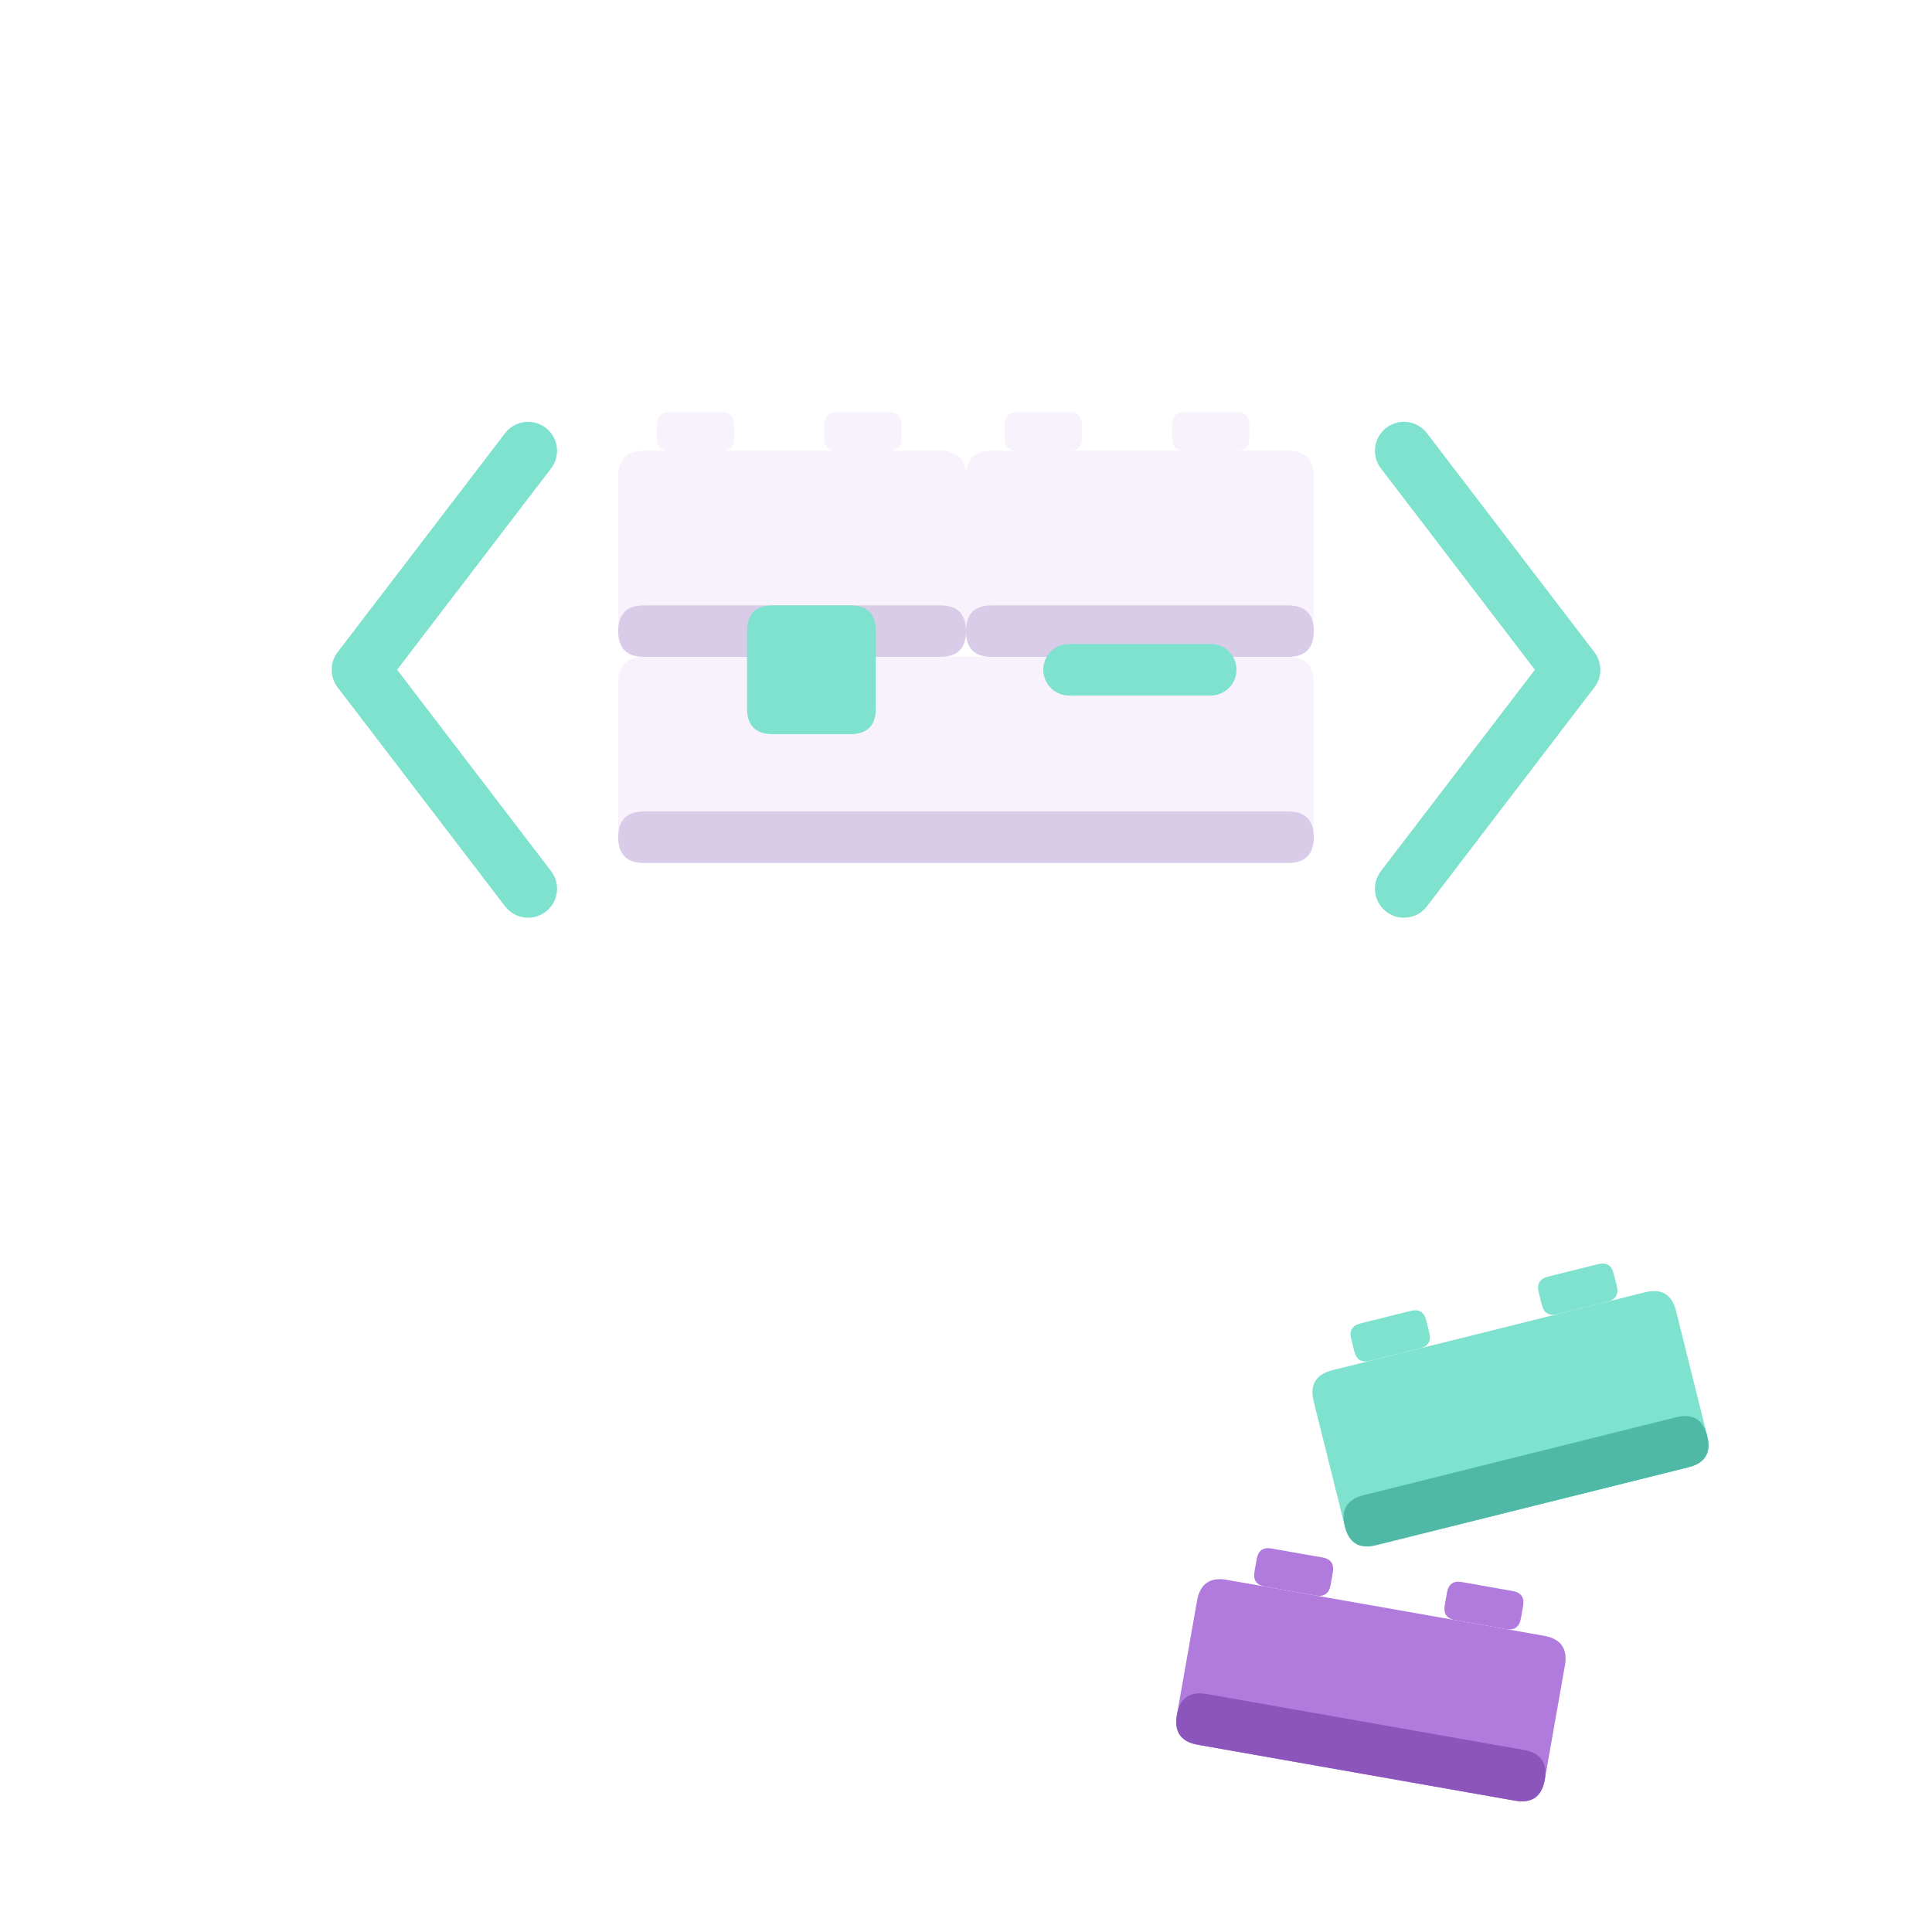
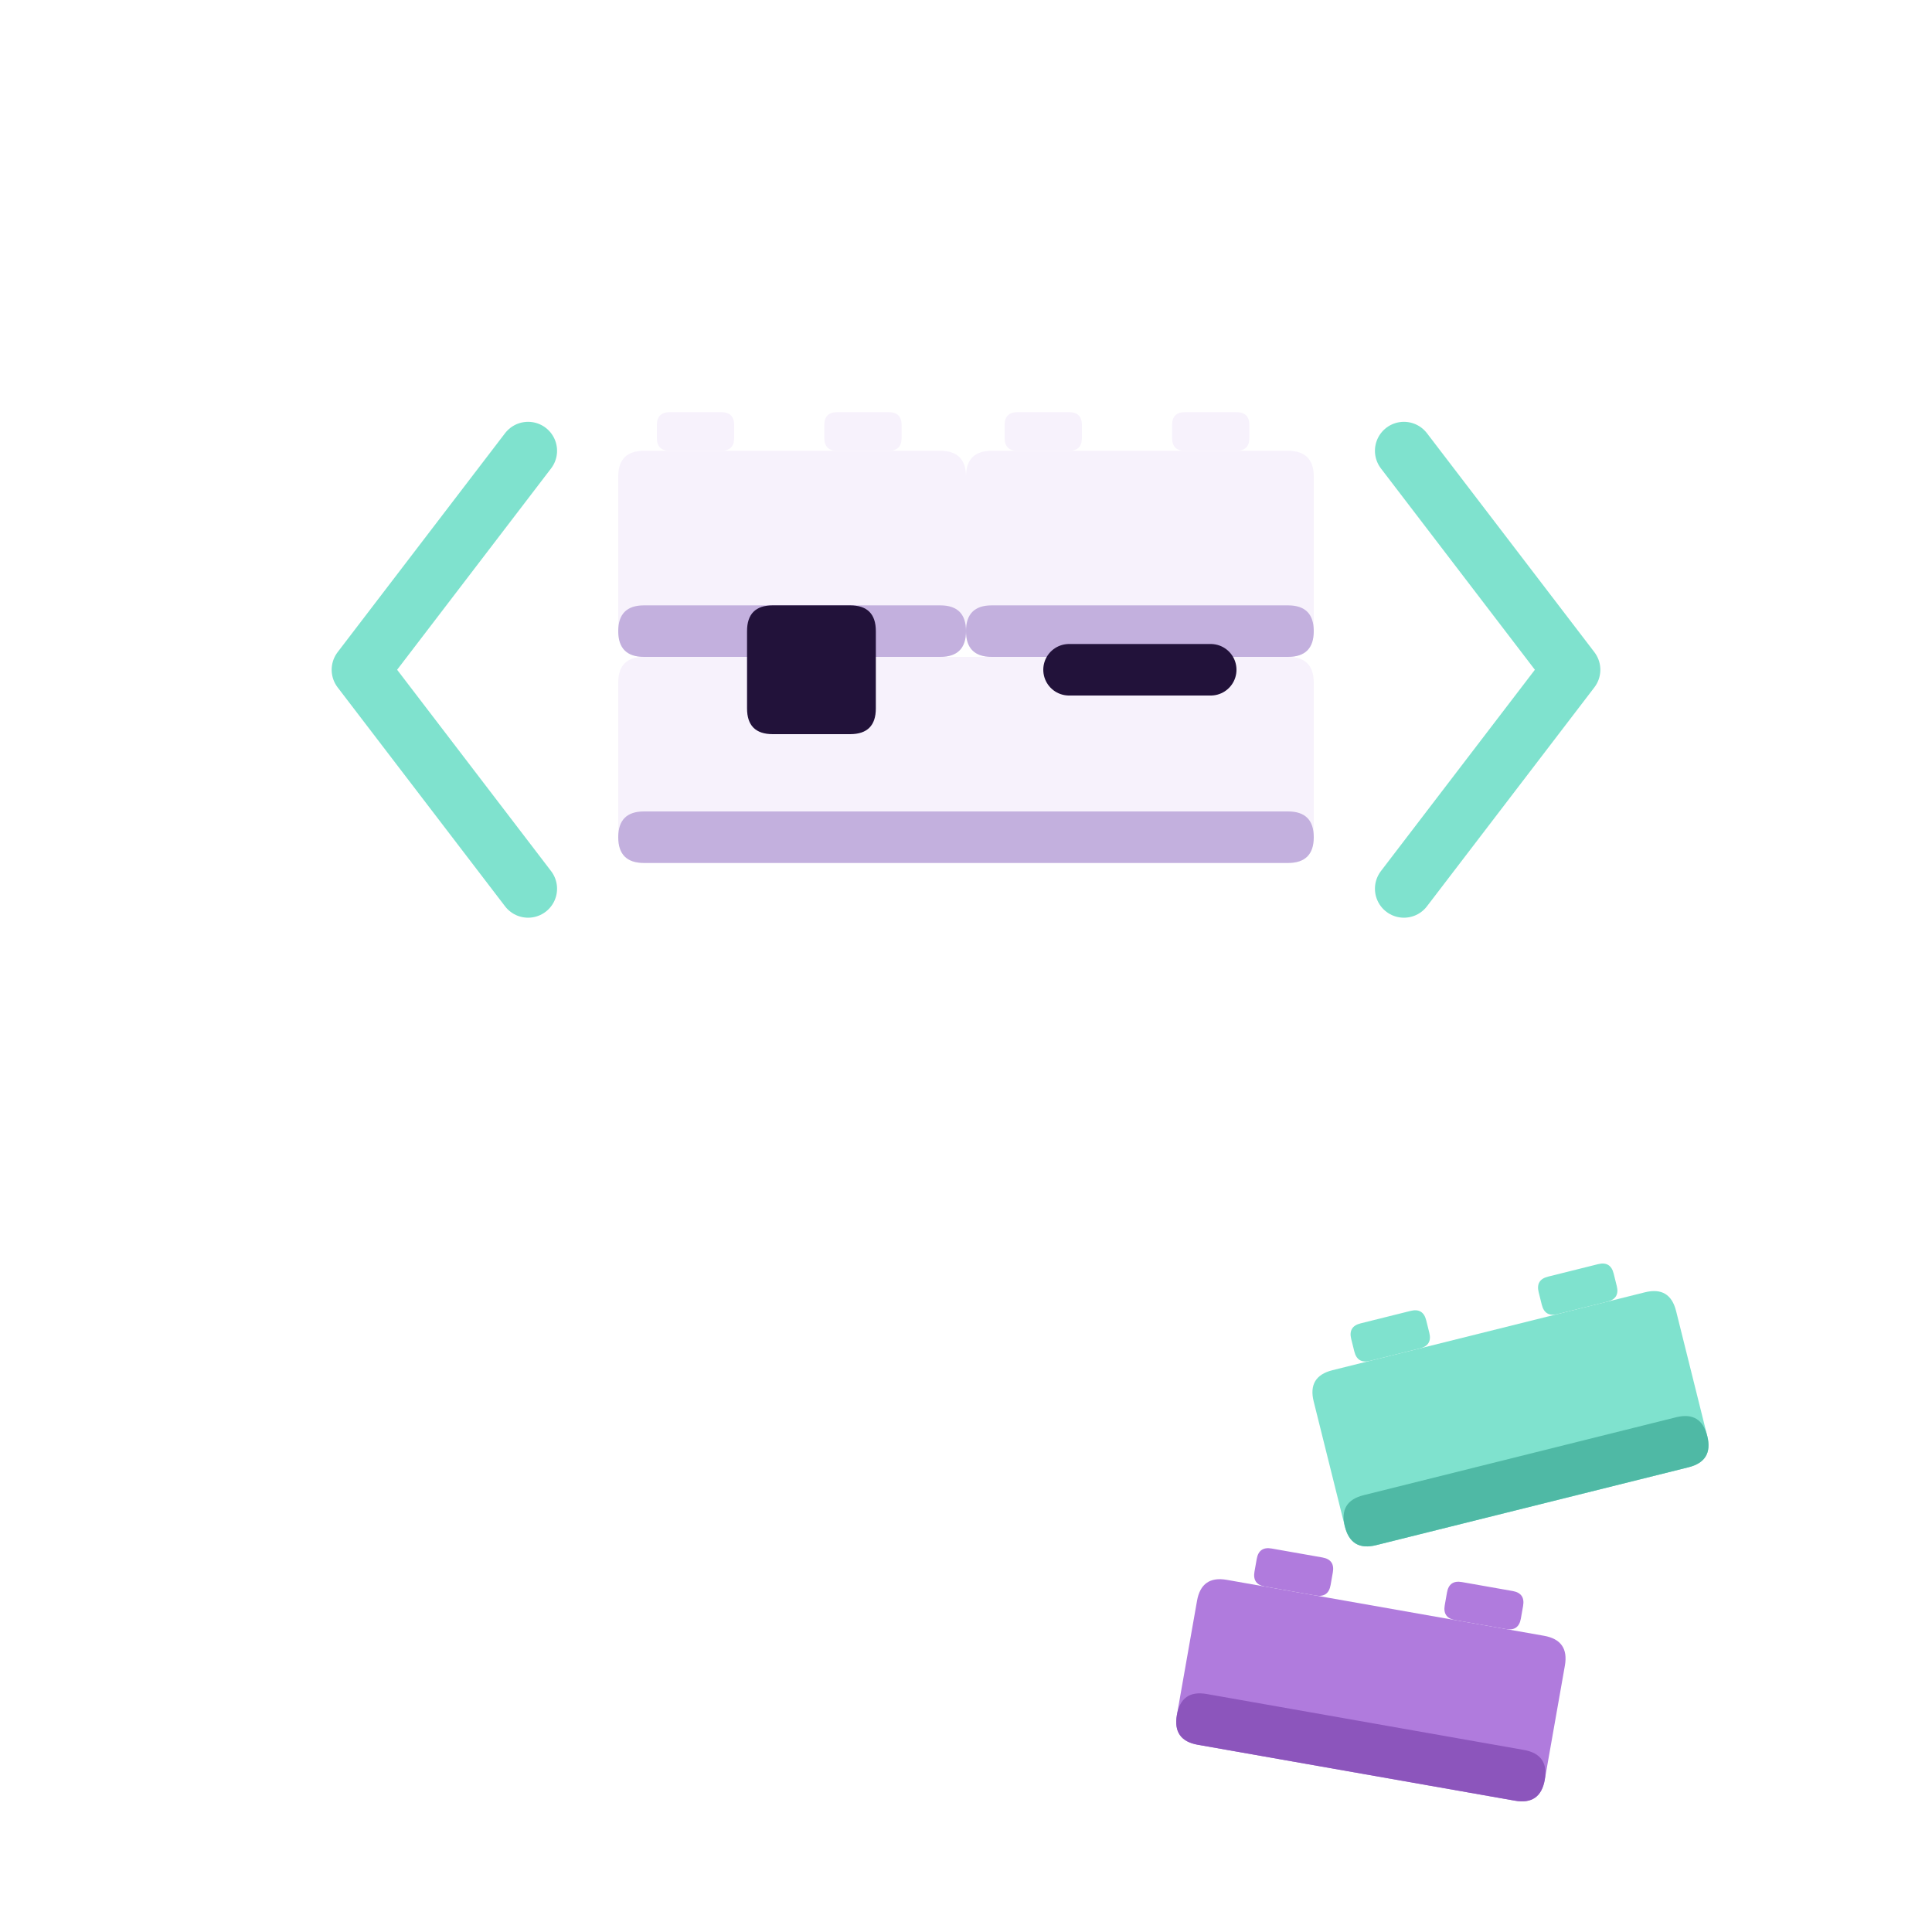
<svg xmlns="http://www.w3.org/2000/svg" width="300" height="300" viewBox="0 0 300 300" role="img" aria-labelledby="title">
  <path d="M82 70 L56 104 L82 138 M218 70 L244 104 L218 138" fill="none" stroke="#7FE2CE" stroke-width="9" stroke-linecap="round" stroke-linejoin="round" />
  <g>
    <path d="M104 64H112Q114 64 114 66V68Q114 70 112 70H104Q102 70 102 68V66Q102 64 104 64Z" fill="#F7F2FC" />
    <path d="M130 64H138Q140 64 140 66V68Q140 70 138 70H130Q128 70 128 68V66Q128 64 130 64Z" fill="#F7F2FC" />
    <path d="M100 70H146Q150 70 150 74V98Q150 102 146 102H100Q96 102 96 98V74Q96 70 100 70Z" fill="#F7F2FC" />
-     <path d="M100 94H146Q150 94 150 98V98Q150 102 146 102H100Q96 102 96 98V98Q96 94 100 94Z" fill="#D9CCE9" />
+     <path d="M100 94H146Q150 94 150 98V98Q150 102 146 102H100Q96 102 96 98V98Q96 94 100 94Z" fill="#C3B0DE" />
    <path d="M158 64H166Q168 64 168 66V68Q168 70 166 70H158Q156 70 156 68V66Q156 64 158 64Z" fill="#F7F2FC" />
    <path d="M184 64H192Q194 64 194 66V68Q194 70 192 70H184Q182 70 182 68V66Q182 64 184 64Z" fill="#F7F2FC" />
    <path d="M154 70H200Q204 70 204 74V98Q204 102 200 102H154Q150 102 150 98V74Q150 70 154 70Z" fill="#F7F2FC" />
-     <path d="M154 94H200Q204 94 204 98V98Q204 102 200 102H154Q150 102 150 98V98Q150 94 154 94Z" fill="#D9CCE9" />
+     <path d="M154 94H200Q204 94 204 98V98Q204 102 200 102H154Q150 102 150 98V98Q150 94 154 94Z" fill="#C3B0DE" />
    <path d="M100 102H200Q204 102 204 106V130Q204 134 200 134H100Q96 134 96 130V106Q96 102 100 102Z" fill="#F7F2FC" />
-     <path d="M100 126H200Q204 126 204 130V130Q204 134 200 134H100Q96 134 96 130V130Q96 126 100 126Z" fill="#D9CCE9" />
-     <path d="M120 94H132Q136 94 136 98V110Q136 114 132 114H120Q116 114 116 110V98Q116 94 120 94Z" fill="#7FE2CE" />
-     <path d="M166 104 H188" fill="none" stroke="#7FE2CE" stroke-width="8" stroke-linecap="round" />
+     <path d="M100 126H200Q204 126 204 130V130Q204 134 200 134H100Q96 134 96 130V130Q96 126 100 126Z" fill="#C3B0DE" />
+     <path d="M120 94H132Q136 94 136 98V110Q136 114 132 114H120Q116 114 116 110V98Q116 94 120 94Z" fill="#22123A" />
+     <path d="M166 104 H188" fill="none" stroke="#22123A" stroke-width="8" stroke-linecap="round" />
  </g>
  <g transform="rotate(-14 236 222)">
    <path d="M216 200H224Q226 200 226 202V204Q226 206 224 206H216Q214 206 214 204V202Q214 200 216 200Z" fill="#7FE2CE" />
    <path d="M246 200H254Q256 200 256 202V204Q256 206 254 206H246Q244 206 244 204V202Q244 200 246 200Z" fill="#7FE2CE" />
    <path d="M210 206H260Q264 206 264 210V230Q264 234 260 234H210Q206 234 206 230V210Q206 206 210 206Z" fill="#7FE2CE" />
    <path d="M210 226H260Q264 226 264 230V230Q264 234 260 234H210Q206 234 206 230V230Q206 226 210 226Z" fill="#4FB9A5" />
  </g>
  <g transform="rotate(10 216 262)">
    <path d="M194 244H202Q204 244 204 246V248Q204 250 202 250H194Q192 250 192 248V246Q192 244 194 244Z" fill="#B07BDD" />
    <path d="M224 244H232Q234 244 234 246V248Q234 250 232 250H224Q222 250 222 248V246Q222 244 224 244Z" fill="#B07BDD" />
    <path d="M188 250H238Q242 250 242 254V272Q242 276 238 276H188Q184 276 184 272V254Q184 250 188 250Z" fill="#B07BDD" />
    <path d="M188 268H238Q242 268 242 272V272Q242 276 238 276H188Q184 276 184 272V272Q184 268 188 268Z" fill="#8C55BC" />
  </g>
</svg>
